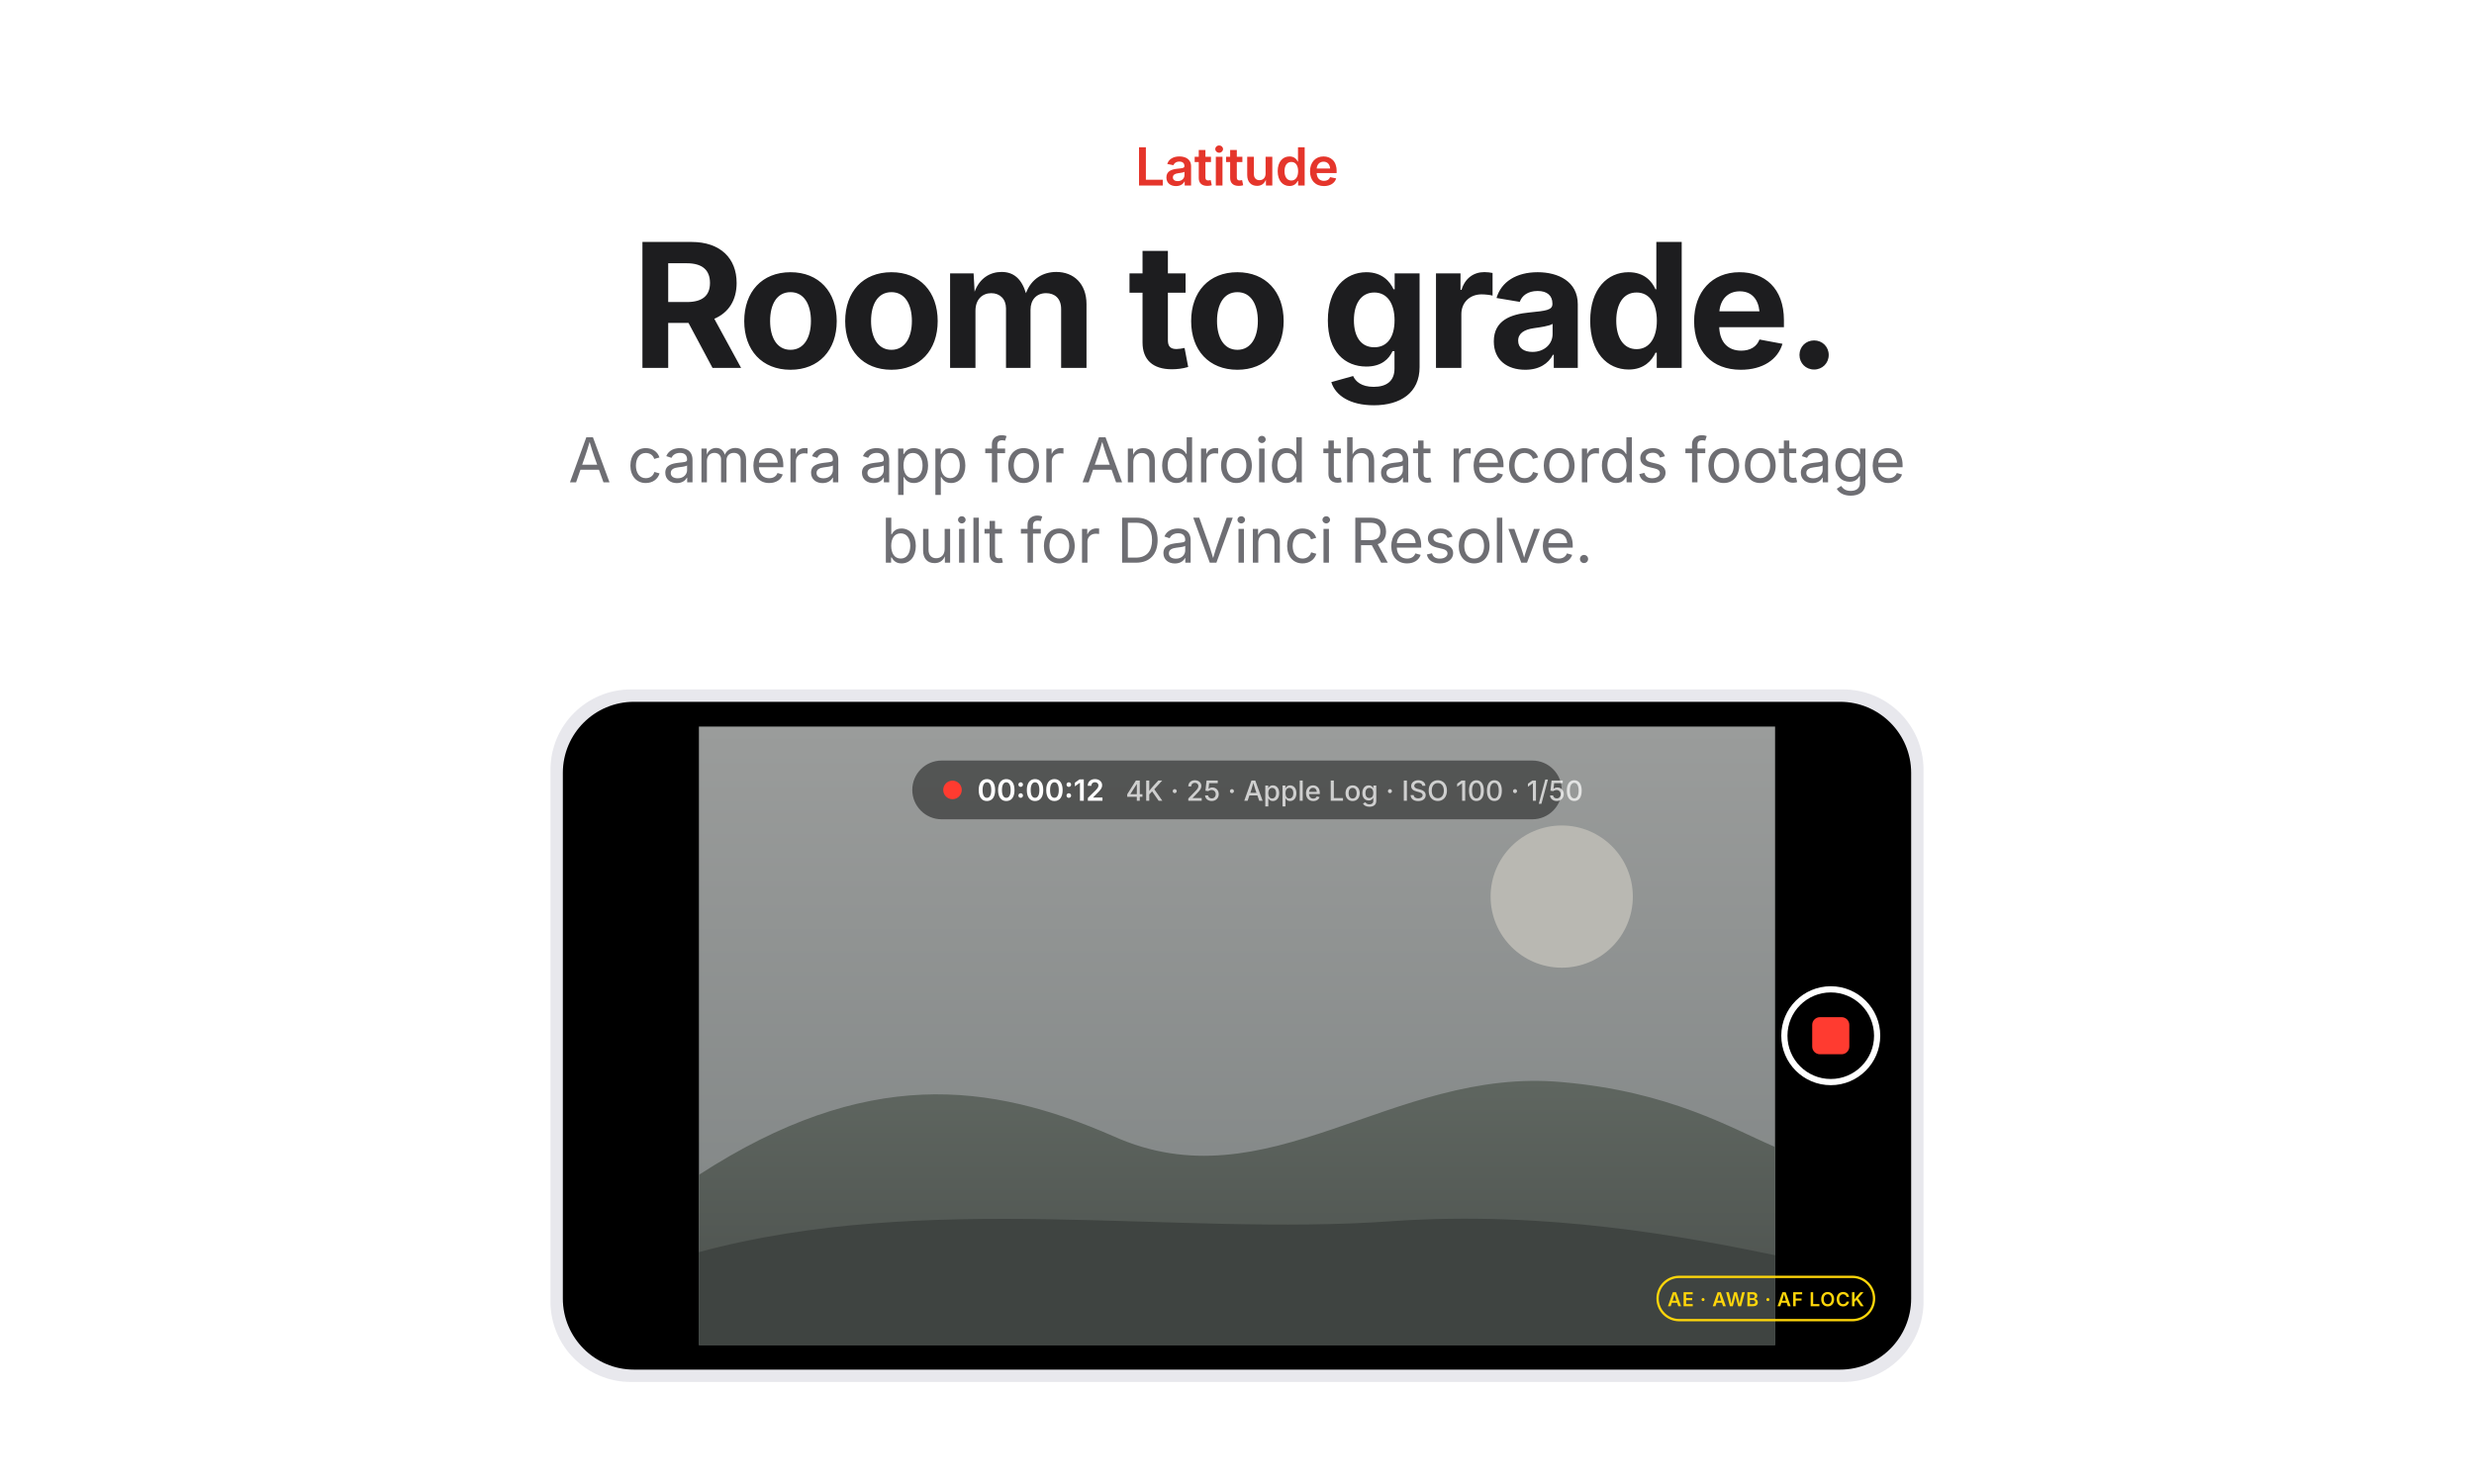
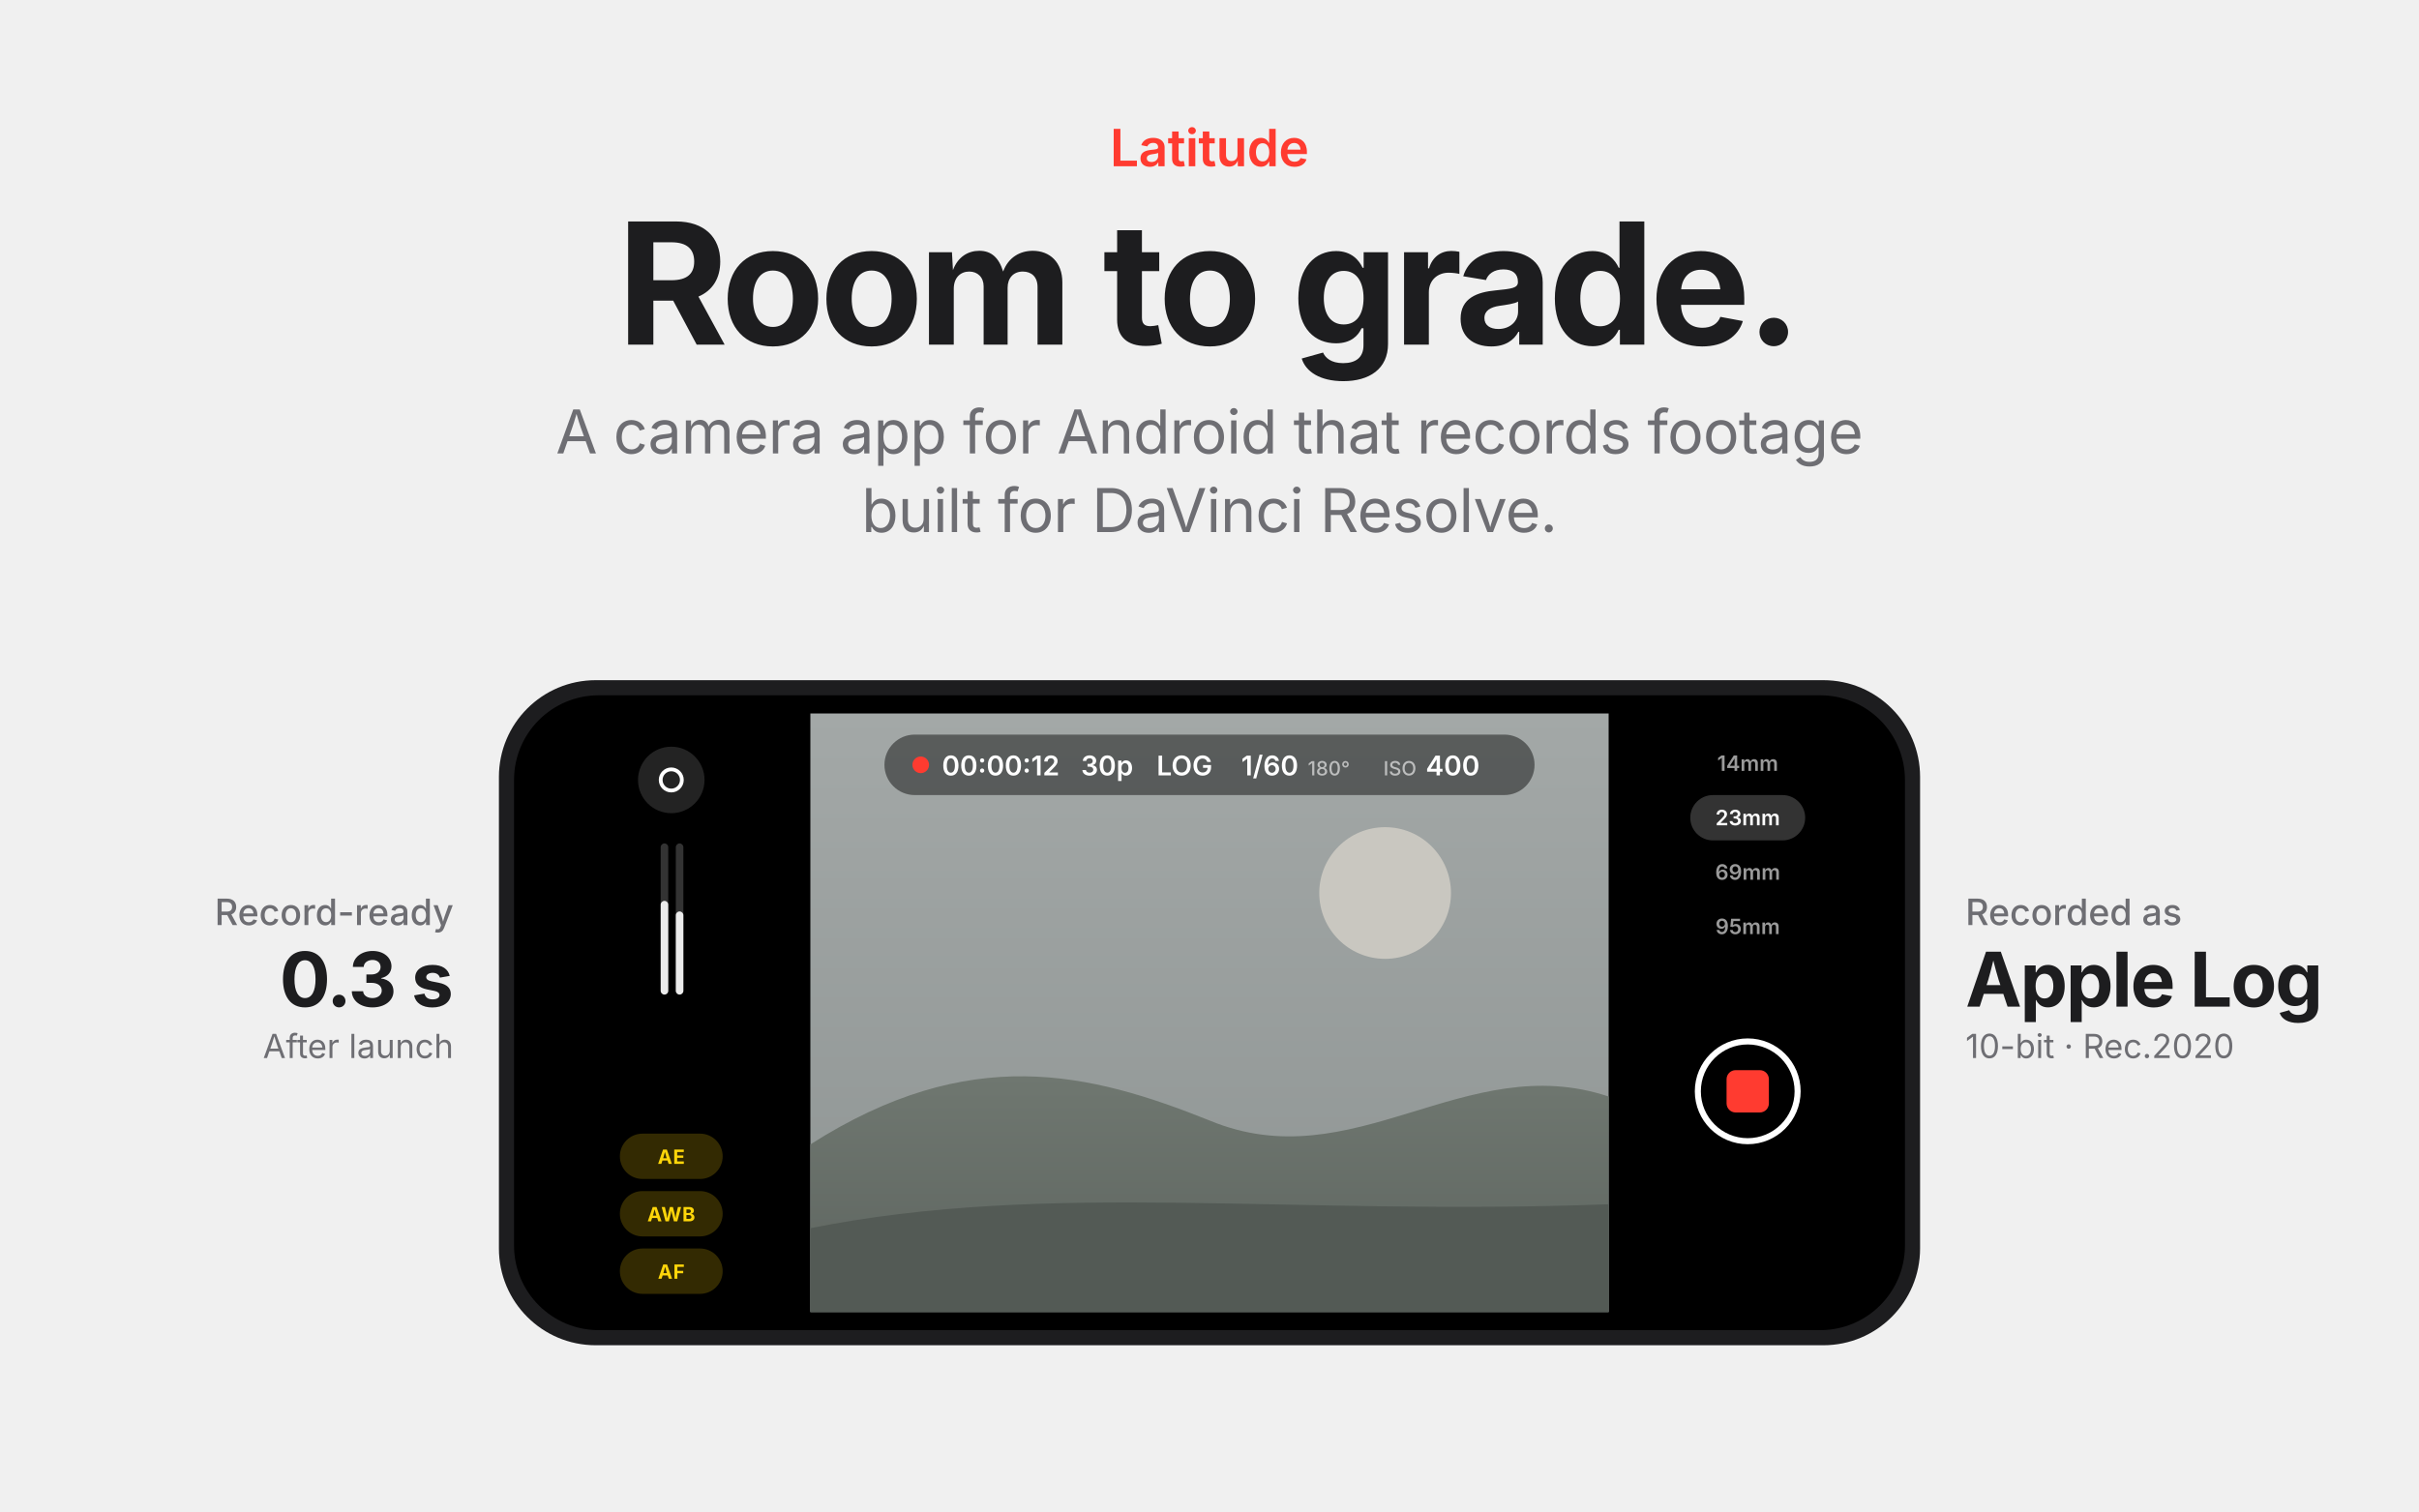
- <svg xmlns="http://www.w3.org/2000/svg" viewBox="0 0 1600 960" width="1600" height="960" role="img" aria-label="Latitude. Room to grade. A camera app for Android that records footage built for DaVinci Resolve.">
+ <svg xmlns="http://www.w3.org/2000/svg" viewBox="0 0 1600 1000" width="1600" height="1000" role="img" aria-label="Latitude. Room to grade. A camera app for Android that records footage built for DaVinci Resolve. Record-ready 0.3 seconds after launch, recorded as 10-bit Apple Log.">
  <style>text{font-family:-apple-system, BlinkMacSystemFont, 'SF Pro Display', 'SF Pro Text', 'Helvetica Neue', 'Segoe UI', Inter, Arial, sans-serif}</style>
-   <rect width="1600" height="960" fill="#ffffff" />
-   <text x="800" y="120" font-size="34" font-weight="600" fill="#e5352b" text-anchor="middle" letter-spacing="-0.3">Latitude</text>
-   <text x="800" y="238" font-size="112" font-weight="700" fill="#1d1d1f" text-anchor="middle" letter-spacing="-3.4">Room to grade.</text>
-   <text x="800" y="312" font-size="40" fill="#6e6e73" text-anchor="middle" letter-spacing="-0.4">A camera app for Android that records footage</text>
-   <text x="800" y="364" font-size="40" fill="#6e6e73" text-anchor="middle" letter-spacing="-0.4">built for DaVinci Resolve.</text>
-   <defs>
-     <linearGradient id="sky" x1="0" y1="0" x2="0" y2="1">
-       <stop offset="0" stop-color="#9a9c9b" />
-       <stop offset="1" stop-color="#7d8282" />
-     </linearGradient>
-     <linearGradient id="hill" x1="0" y1="0" x2="0" y2="1">
-       <stop offset="0" stop-color="#5f6660" />
-       <stop offset="1" stop-color="#4a4f4c" />
-     </linearGradient>
-     <clipPath id="scr">
-       <rect x="380" y="470" width="840" height="400" rx="28" />
-     </clipPath>
-   </defs>
-   <rect x="356" y="446" width="888" height="448" rx="52" fill="#e8e8ed" />
-   <rect x="364" y="454" width="872" height="432" rx="46" fill="#000" />
+   <text x="800.0" y="110.0" font-size="34" font-weight="600" fill="#ff3b30" text-anchor="middle" letter-spacing="-0.3">Latitude</text>
+   <text x="800.0" y="228.0" font-size="112" font-weight="700" fill="#1d1d1f" text-anchor="middle" letter-spacing="-3.4">Room to grade.</text>
+   <text x="800.0" y="300.0" font-size="40" font-weight="400" fill="#6e6e73" text-anchor="middle" letter-spacing="-0.4">A camera app for Android that records footage</text>
+   <text x="800.0" y="352.0" font-size="40" font-weight="400" fill="#6e6e73" text-anchor="middle" letter-spacing="-0.4">built for DaVinci Resolve.</text>
+   <rect x="330" y="450" width="940" height="440" rx="64" fill="#1d1d1f" />
+   <rect x="340" y="460" width="920" height="420" rx="56" fill="#000" />
+   <clipPath id="scr">
+     <rect x="352" y="472" width="896" height="396" rx="44" />
+   </clipPath>
  <g clip-path="url(#scr)">
-     <rect x="380" y="470" width="840" height="400" fill="#000" />
-     <rect x="452" y="470" width="696" height="400" fill="url(#sky)" />
-     <circle cx="1010" cy="580" r="46" fill="#b9b8b2" />
-     <path d="M452 760 C560 690 640 700 720 735 C820 780 900 690 1010 700 C1080 706 1120 730 1148 742 L1148 870 L452 870 Z" fill="url(#hill)" />
-     <path d="M452 810 C600 770 760 800 900 790 C1000 783 1090 800 1148 812 L1148 870 L452 870 Z" fill="#3f4441" />
-     <rect x="590" y="492" width="420" height="38" rx="19" fill="#000" fill-opacity=".45" />
-     <circle cx="616" cy="511" r="6" fill="#ff3b30" />
-     <text x="632" y="518" font-size="19" font-weight="600" fill="#fff">00:00:12</text>
-     <text x="728" y="518" font-size="18" font-weight="500" fill="#ffffff" fill-opacity=".72">4K · 25 · Apple Log · ISO 100 · 1/50</text>
-     <circle cx="1184" cy="670" r="30" fill="none" stroke="#fff" stroke-width="4" />
-     <rect x="1172" y="658" width="24" height="24" rx="5" fill="#ff3b30" />
-     <rect x="1072" y="826" width="140" height="28" rx="14" fill="none" stroke="#ffd60a" stroke-width="1.5" />
-     <text x="1142" y="845" font-size="12.5" font-weight="600" fill="#ffd60a" text-anchor="middle" letter-spacing=".4">AE · AWB · AF LOCK</text>
+     <rect x="352" y="472" width="896" height="396" fill="#000" />
+     <defs>
+       <linearGradient id="skyh" x1="0" y1="0" x2="0" y2="1">
+         <stop offset="0" stop-color="#a3a8a7" />
+         <stop offset="1" stop-color="#8e9493" />
+       </linearGradient>
+       <linearGradient id="hillh" x1="0" y1="0" x2="0" y2="1">
+         <stop offset="0" stop-color="#6f7770" />
+         <stop offset="1" stop-color="#5d645f" />
+       </linearGradient>
+       <clipPath id="imgh">
+         <rect x="536.0" y="472" width="528.0" height="396" />
+       </clipPath>
+     </defs>
+     <g clip-path="url(#imgh)">
+       <rect x="536.0" y="472" width="528.0" height="396" fill="url(#skyh)" />
+       <circle cx="916.16" cy="590.8" r="43.56" fill="#c9c7c0" />
+       <path d="M536.0 757.12 C641.6 689.8 720.8 709.6 800.0 741.28 C895.04 780.88 968.96 693.76 1064.0 725.44 L1064.0 868 L536.0 868 Z" fill="url(#hillh)" />
+       <path d="M536.0 812.56 C694.4 780.88 852.8 804.64 1064.0 796.72 L1064.0 868 L536.0 868 Z" fill="#535a55" />
+     </g>
+     <rect x="585.0" y="486" width="430" height="40" rx="20" fill="#000" fill-opacity=".45" />
+     <circle cx="609.0" cy="506" r="5.5" fill="#ff3b30" />
+     <text x="623.0" y="513.0" font-size="18" font-weight="600" fill="#fff" text-anchor="start" letter-spacing="0">00:00:12</text>
+     <text x="715.0" y="513.0" font-size="18" font-weight="600" fill="#fff" text-anchor="start" letter-spacing="0">30p</text>
+     <text x="765.0" y="513.0" font-size="18" font-weight="600" fill="#fff" text-anchor="start" letter-spacing="0">LOG</text>
+     <text x="821.0" y="513.0" font-size="18" font-weight="600" fill="#fff" text-anchor="start" letter-spacing="0">1/60</text>
+     <text x="865.0" y="513.0" font-size="13" font-weight="500" fill="#fff" fill-opacity="0.6" text-anchor="start" letter-spacing="0">180°</text>
+     <text x="915.0" y="513.0" font-size="13" font-weight="500" fill="#fff" fill-opacity="0.6" text-anchor="start" letter-spacing="0">ISO</text>
+     <text x="943.0" y="513.0" font-size="18" font-weight="600" fill="#fff" text-anchor="start" letter-spacing="0">400</text>
+     <circle cx="444.0" cy="516" r="22" fill="#fff" fill-opacity=".14" />
+     <circle cx="444.0" cy="516" r="7" fill="none" stroke="#fff" stroke-width="2.5" />
+     <rect x="437.0" y="558" width="5" height="100" rx="2.5" fill="#fff" fill-opacity=".2" />
+     <rect x="437.0" y="596.0" width="5" height="62.0" rx="2.5" fill="#fff" fill-opacity=".9" />
+     <rect x="447.0" y="558" width="5" height="100" rx="2.5" fill="#fff" fill-opacity=".2" />
+     <rect x="447.0" y="603.0" width="5" height="55" rx="2.5" fill="#fff" fill-opacity=".9" />
+     <rect x="410.0" y="750" width="68" height="30" rx="15" fill="#ffd60a" fill-opacity=".2" />
+     <text x="444.0" y="770.0" font-size="13" font-weight="700" fill="#ffd60a" text-anchor="middle" letter-spacing="0.4">AE</text>
+     <rect x="410.0" y="788" width="68" height="30" rx="15" fill="#ffd60a" fill-opacity=".2" />
+     <text x="444.0" y="808.0" font-size="13" font-weight="700" fill="#ffd60a" text-anchor="middle" letter-spacing="0.4">AWB</text>
+     <rect x="410.0" y="826" width="68" height="30" rx="15" fill="#ffd60a" fill-opacity=".2" />
+     <text x="444.0" y="846.0" font-size="13" font-weight="700" fill="#ffd60a" text-anchor="middle" letter-spacing="0.4">AF</text>
+     <text x="1156.0" y="510.0" font-size="14" font-weight="600" fill="#9a9a9a" text-anchor="middle" letter-spacing="0">14mm</text>
+     <rect x="1118.0" y="526" width="76" height="30" rx="15" fill="#fff" fill-opacity=".2" />
+     <text x="1156.0" y="546.0" font-size="14" font-weight="600" fill="#fff" text-anchor="middle" letter-spacing="0">23mm</text>
+     <text x="1156.0" y="582.0" font-size="14" font-weight="600" fill="#9a9a9a" text-anchor="middle" letter-spacing="0">69mm</text>
+     <text x="1156.0" y="618.0" font-size="14" font-weight="600" fill="#9a9a9a" text-anchor="middle" letter-spacing="0">95mm</text>
+     <circle cx="1156.0" cy="722.0" r="33" fill="none" stroke="#fff" stroke-width="4" />
+     <rect x="1142.0" y="708.0" width="28" height="28" rx="6" fill="#ff3b30" />
  </g>
+   <text x="300.0" y="612.0" font-size="24" font-weight="500" fill="#6e6e73" text-anchor="end" letter-spacing="0">Record-ready</text>
+   <text x="300.0" y="666.0" font-size="50" font-weight="700" fill="#1d1d1f" text-anchor="end" letter-spacing="-1.2">0.3 s</text>
+   <text x="300.0" y="700.0" font-size="22" font-weight="400" fill="#6e6e73" text-anchor="end" letter-spacing="0">After launch</text>
+   <text x="1300.0" y="612.0" font-size="24" font-weight="500" fill="#6e6e73" text-anchor="start" letter-spacing="0">Recorded as</text>
+   <text x="1300.0" y="666.0" font-size="50" font-weight="700" fill="#1d1d1f" text-anchor="start" letter-spacing="-1.2">Apple Log</text>
+   <text x="1300.0" y="700.0" font-size="22" font-weight="400" fill="#6e6e73" text-anchor="start" letter-spacing="0">10-bit · Rec.2020</text>
</svg>
